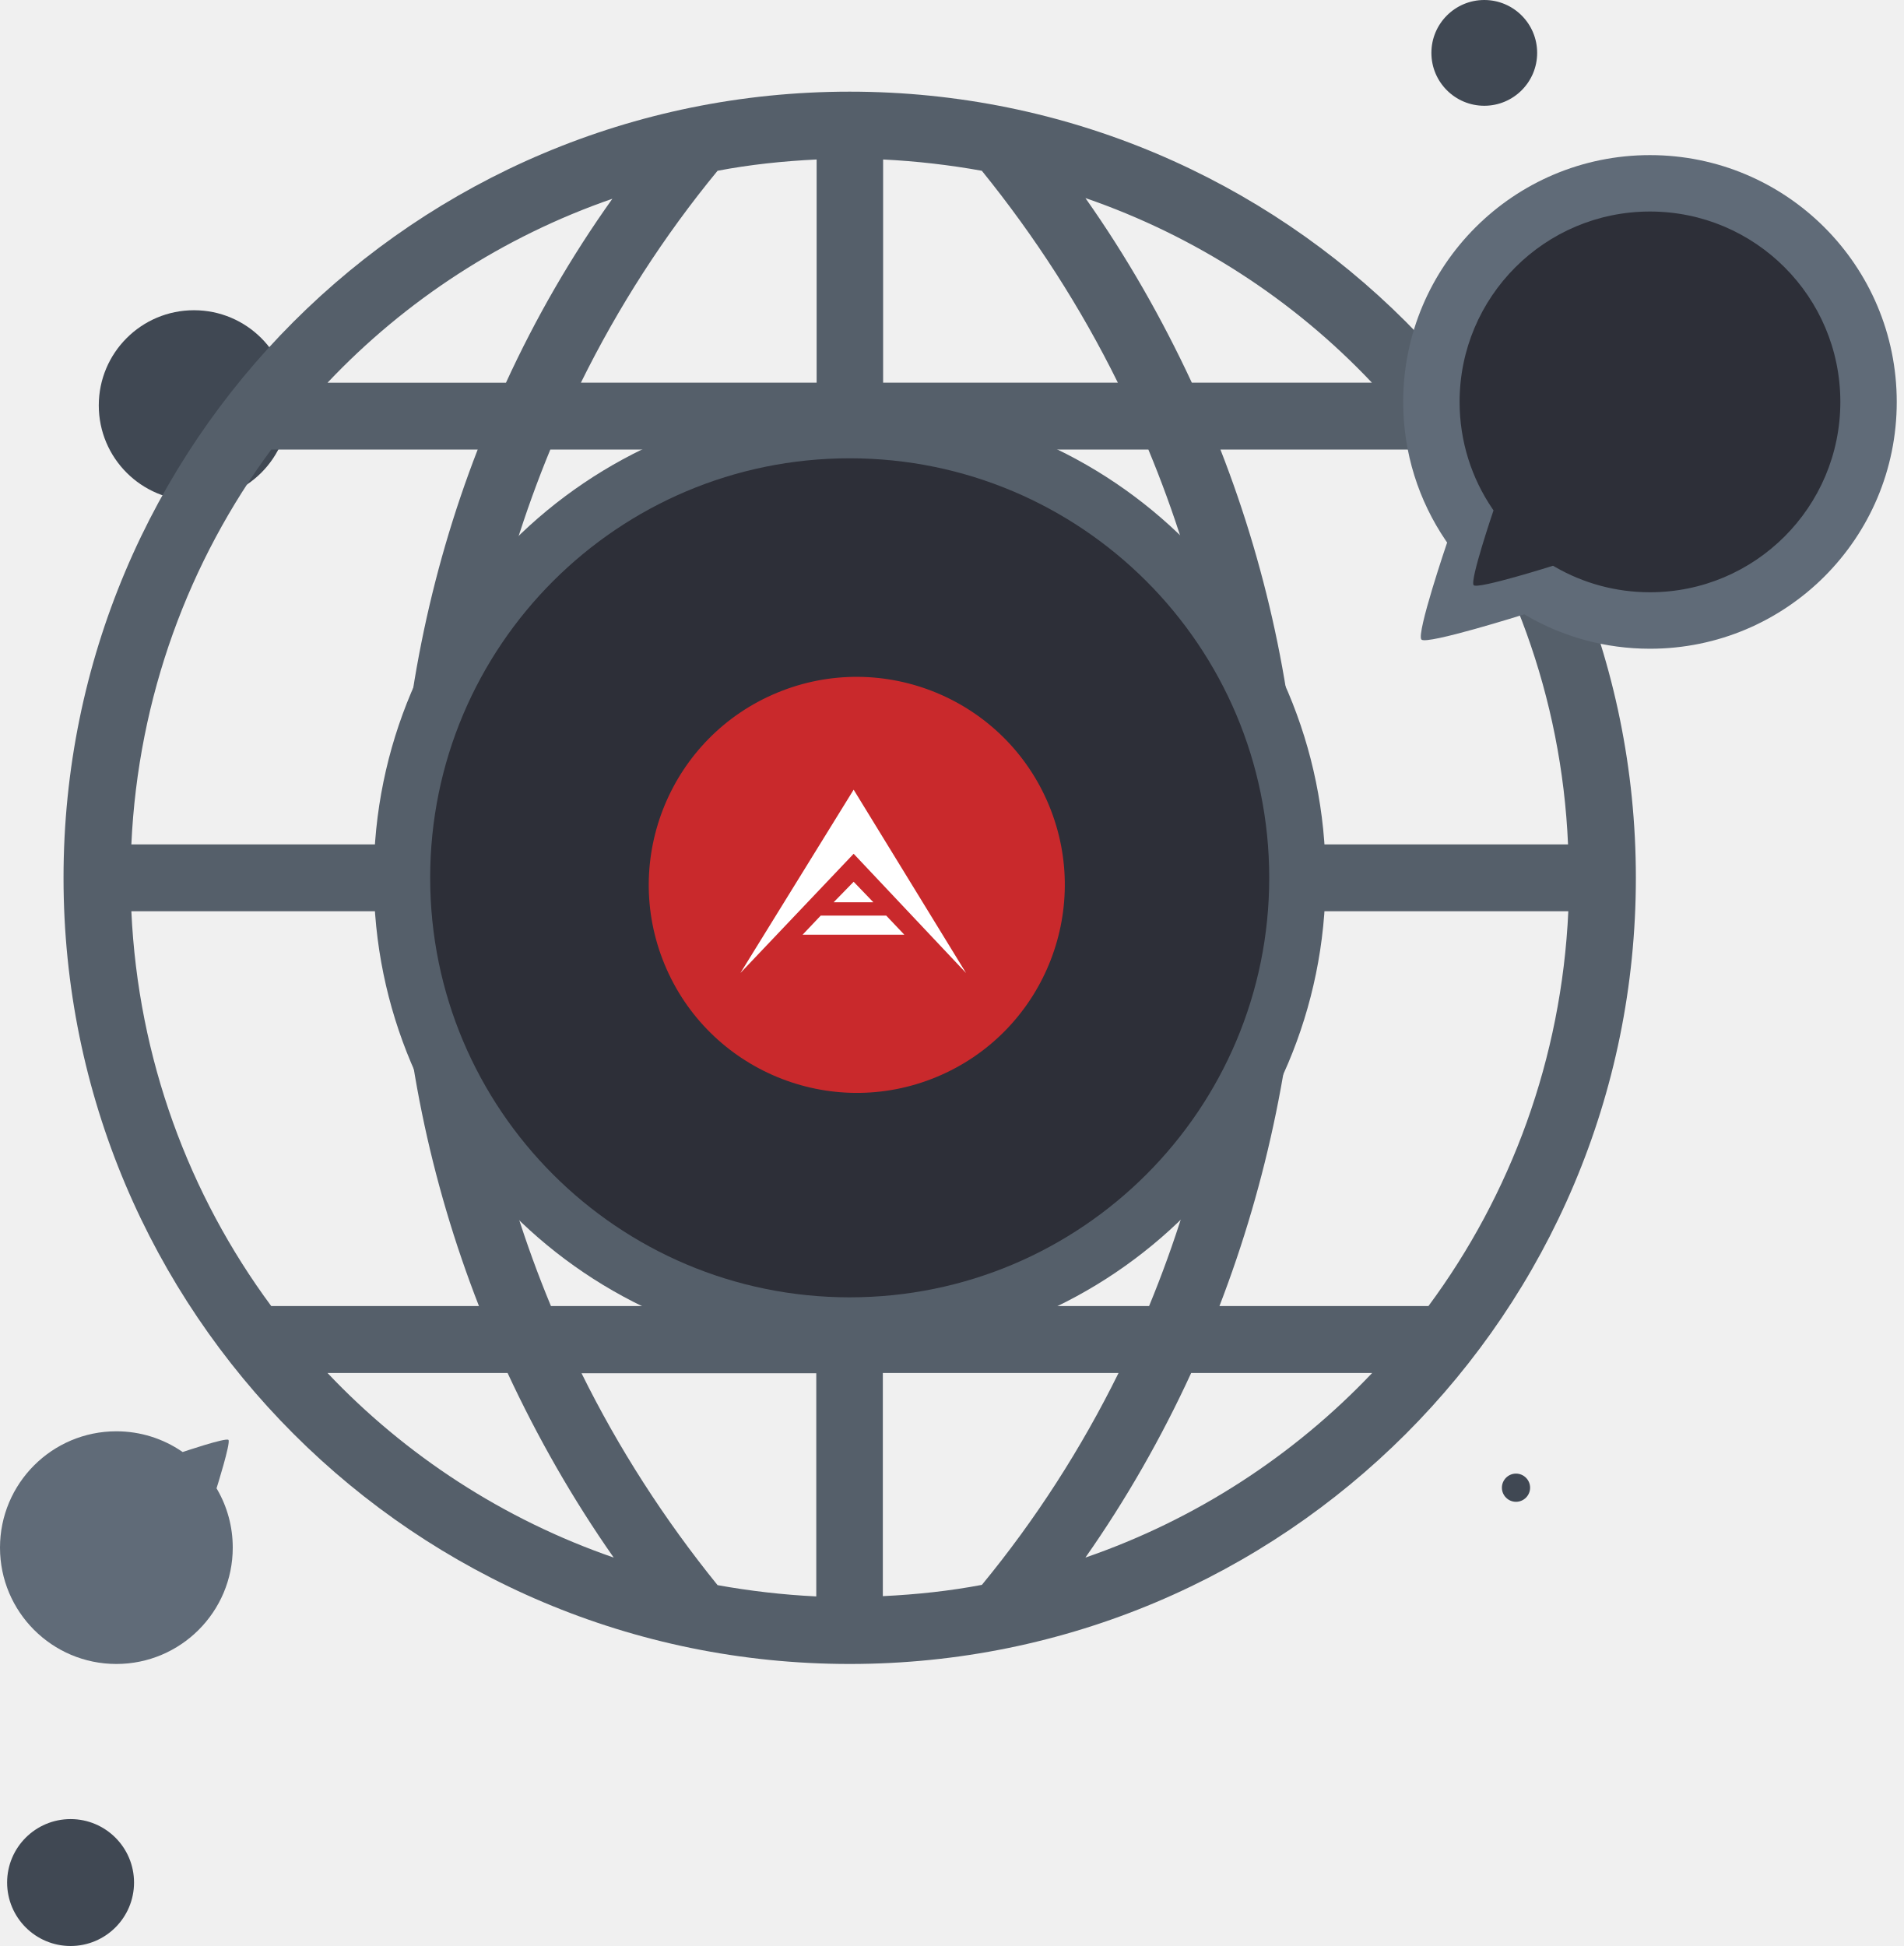
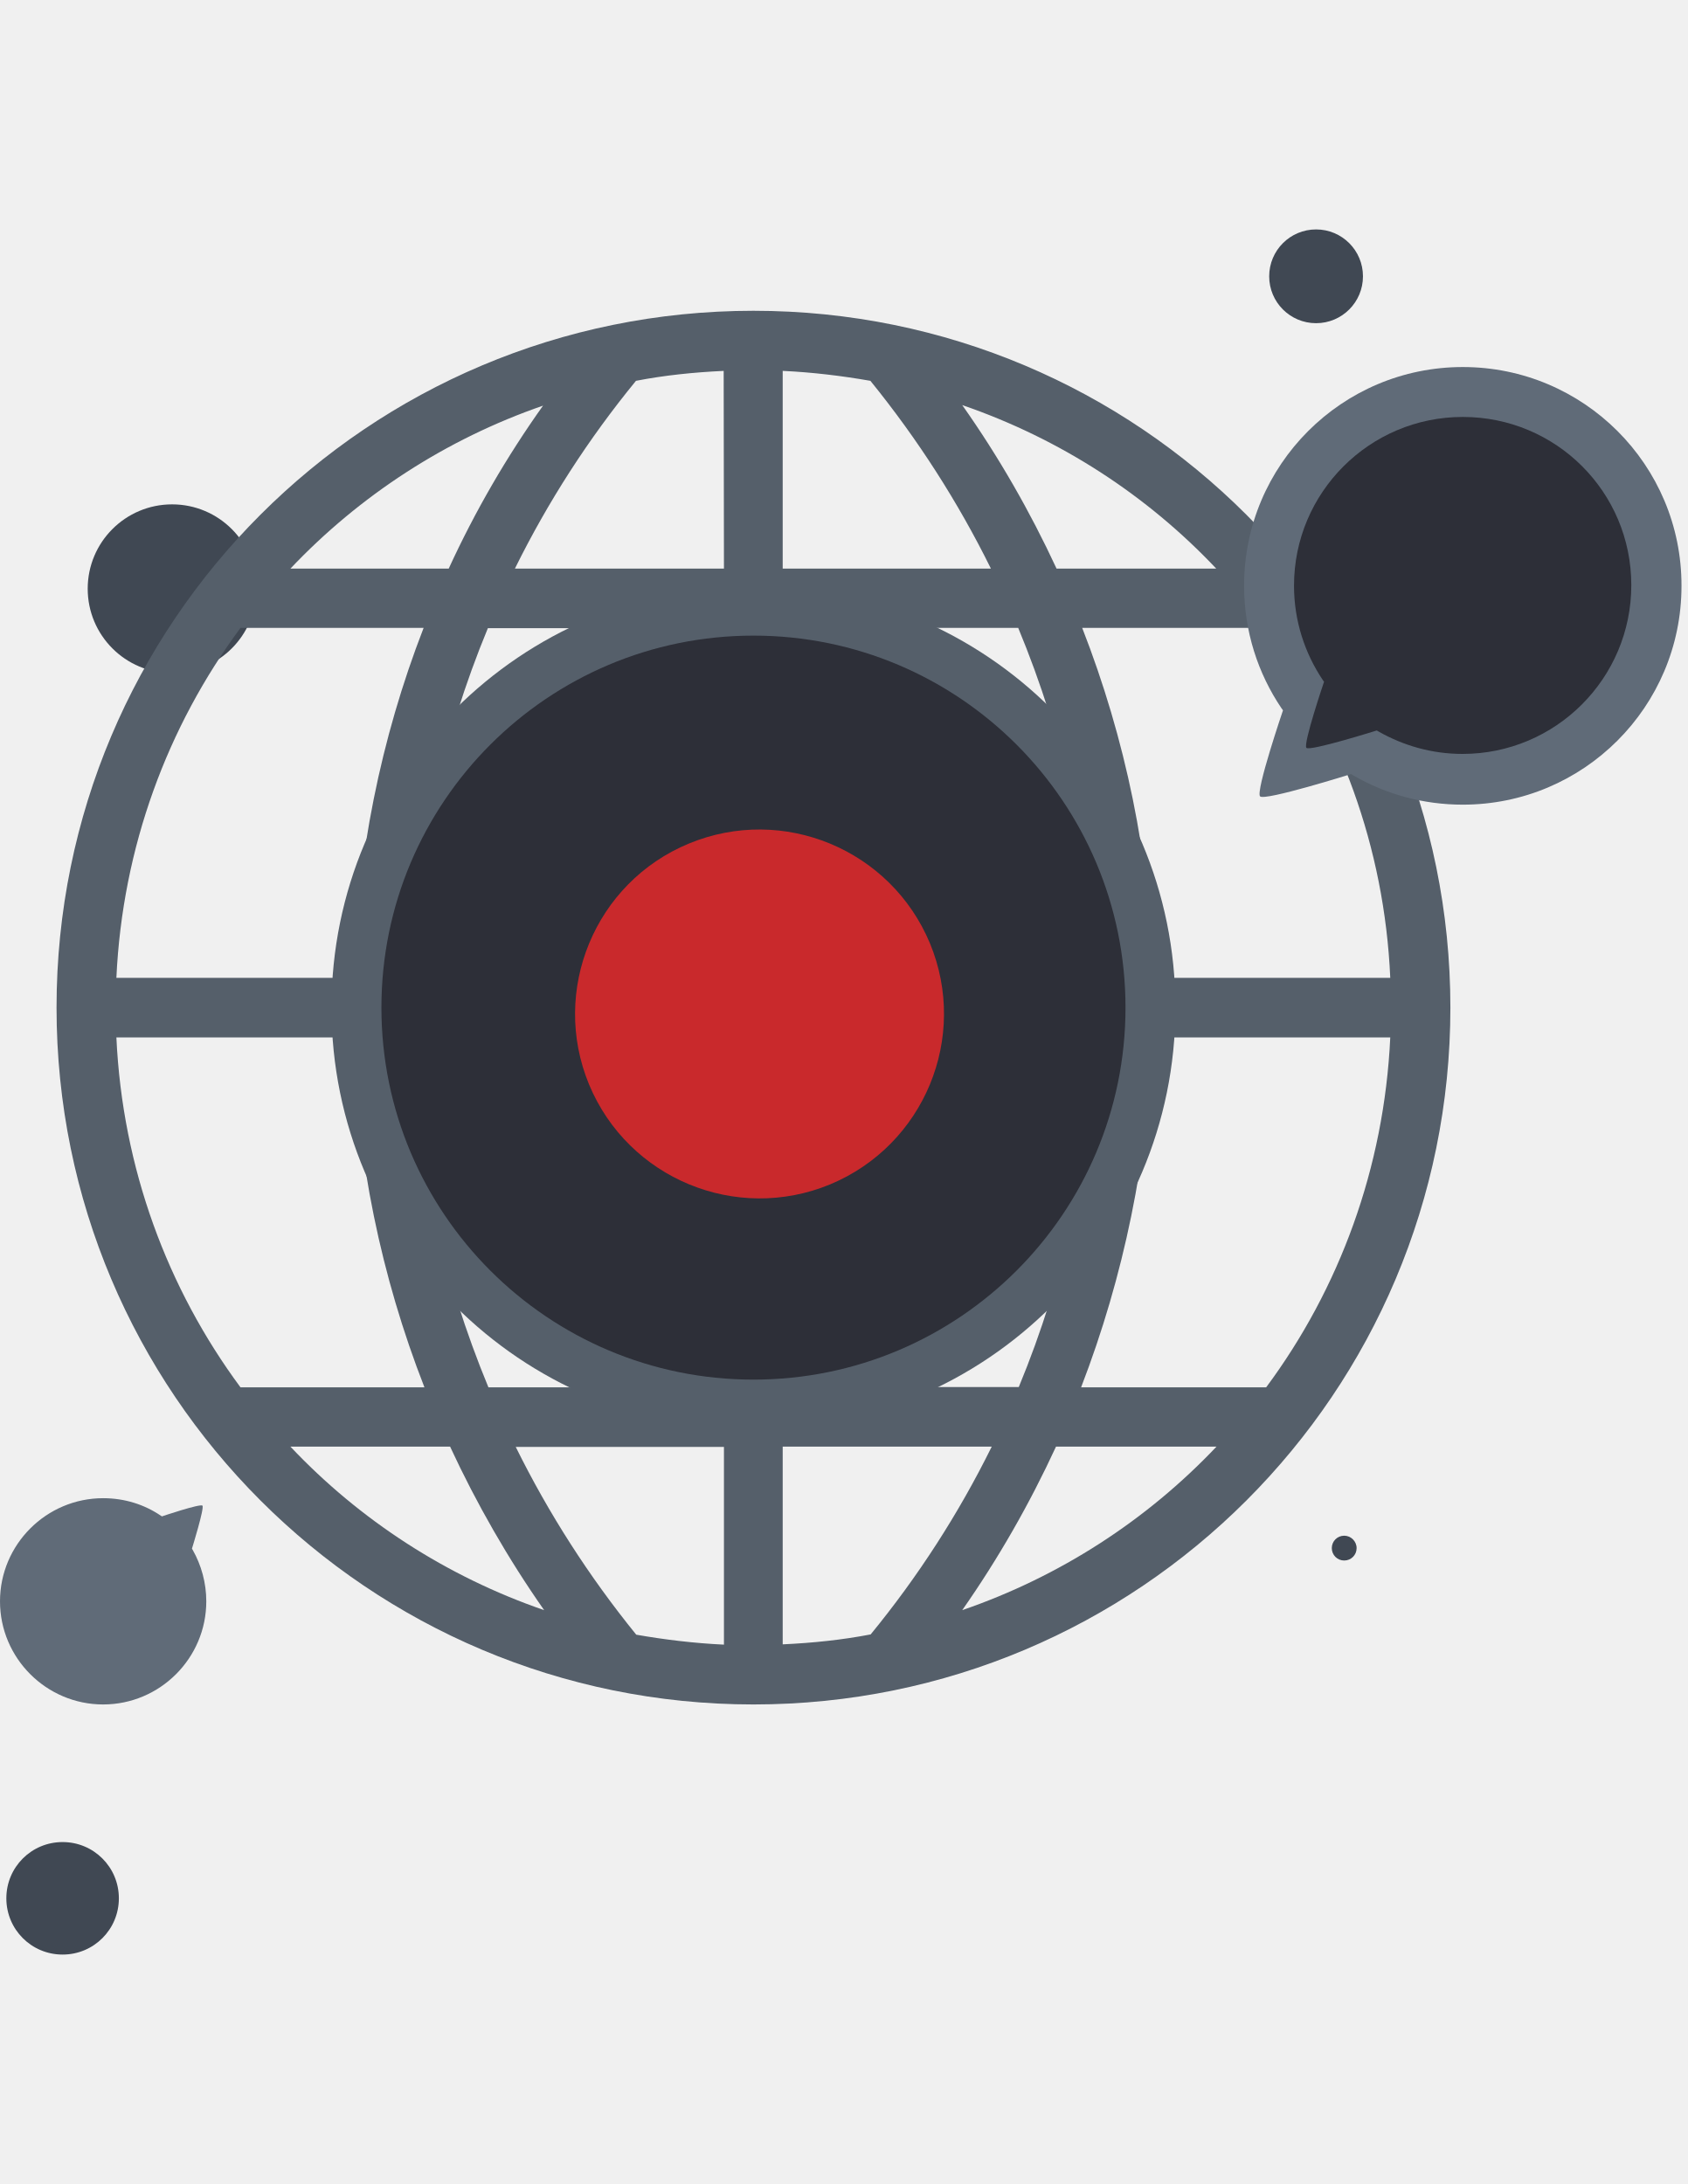
- <svg xmlns="http://www.w3.org/2000/svg" width="100%" height="100%" viewBox="0 0 270 276" version="1.1" xml:space="preserve" style="fill-rule:evenodd;clip-rule:evenodd;stroke-linejoin:round;stroke-miterlimit:1.414;">
-   <path id="Bubbles" d="M218.01,7.5c0,-4.14 -3.36,-7.5 -7.5,-7.5c-4.14,0 -7.5,3.36 -7.5,7.5c0,4.14 3.36,7.5 7.5,7.5c4.14,0 7.5,-3.36 7.5,-7.5Zm-190.5,36.5c-7.46,0 -13.5,6.04 -13.5,13.5c0,7.46 6.04,13.5 13.5,13.5c7.46,0 13.5,-6.04 13.5,-13.5c0,-7.46 -6.04,-13.5 -13.5,-13.5Zm-17.5,214c-4.97,0 -9,4.03 -9,9c0,4.97 4.03,9 9,9c4.97,0 9,-4.03 9,-9c0,-4.97 -4.03,-9 -9,-9Zm205,-49c-1.1,0 -2,0.9 -2,2c0,1.1 0.9,2 2,2c1.1,0 2,-0.9 2,-2c0,-1.1 -0.9,-2 -2,-2Z" style="fill:#404853;fill-rule:nonzero;" />
-   <path id="Globe" d="M120.51,13c-61.66,0 -111.5,49.84 -111.5,111.5c0,61.66 49.84,111.5 111.5,111.5c61.66,0 111.5,-49.84 111.5,-111.5c0,-61.66 -49.84,-111.5 -111.5,-111.5Zm-33.66,15.19c-5.88,8.25 -10.9,16.96 -15.09,26.09l-25.31,0c11.04,-11.68 24.85,-20.71 40.4,-26.09Zm-48.38,35.57l29.28,0c-6.89,17.74 -10.67,36.67 -11.22,56l-37.9,0c0.96,-20.93 8.17,-40.22 19.84,-56Zm0,121.48c-11.67,-15.78 -18.88,-35.07 -19.84,-56l37.9,0c0.55,19.34 4.47,38.26 11.4,56l-29.46,0Zm7.98,9.49l25.54,0c4.24,9.12 9.26,17.92 15.05,26.18c-15.6,-5.39 -29.51,-14.46 -40.59,-26.18Zm69.32,31.69c-4.74,-0.23 -9.44,-0.78 -14,-1.6c-7.57,-9.35 -14.05,-19.43 -19.29,-30.05l33.29,0l0,31.65Zm0,-41.18l-37.63,0c-7.34,-17.69 -11.54,-36.62 -12.13,-56l49.75,0l0,56l0.01,0Zm0,-65.48l-49.76,0c0.59,-19.34 4.74,-38.31 12.04,-56l37.71,0l0,56l0.01,0Zm0.04,-65.49l-33.42,0c5.29,-10.72 11.77,-20.8 19.38,-30.05c4.56,-0.87 9.26,-1.37 14.05,-1.6l0,31.65l-0.01,0Zm86.74,9.49c11.67,15.78 18.93,35.02 19.84,56l-37.9,0c-0.55,-19.34 -4.47,-38.26 -11.4,-56l29.46,0Zm-7.98,-9.49l-25.54,0c-4.24,-9.12 -9.26,-17.92 -15.09,-26.18c15.64,5.39 29.55,14.46 40.63,26.18Zm-69.32,-31.65c4.74,0.23 9.44,0.78 14,1.6c7.57,9.35 14.05,19.43 19.29,30.05l-33.29,0l0,-31.65Zm0,41.14l37.62,0c7.34,17.65 11.54,36.62 12.13,56l-49.75,0l0,-56Zm0,65.48l49.76,0c-0.59,19.34 -4.74,38.31 -12.04,56l-37.71,0l0,-56l-0.01,0Zm-0.04,97.14l0,-31.65l33.43,0c-5.29,10.72 -11.77,20.8 -19.38,30.05c-4.57,0.87 -9.26,1.37 -14.05,1.6Zm28.73,-5.47c5.79,-8.25 10.81,-17.06 15,-26.18l25.67,0c-11.12,11.72 -25.03,20.79 -40.67,26.18Zm19.01,-35.67c6.84,-17.74 10.72,-36.67 11.49,-56l37.99,0c-0.96,20.93 -8.16,40.22 -19.84,56l-29.64,0Z" style="fill:#555f6a;fill-rule:nonzero;" />
-   <circle id="Circle-double-shadow" cx="120.51" cy="124.5" r="67.5" style="fill:#555f6a;" />
-   <circle id="Circle-shadow" cx="120.51" cy="124.5" r="59.5" style="fill:#2d2f38;" />
-   <path id="Circle" d="M110.225,98.246c15.043,-6.231 32.314,0.922 38.545,15.965c6.231,15.042 -0.923,32.314 -15.965,38.545c-15.043,6.231 -32.314,-0.923 -38.545,-15.966c-6.231,-15.042 0.923,-32.314 15.965,-38.544Z" style="fill:#c9292c;" />
-   <path id="ARK" d="M137.01,138l-15.94,-26l-16.06,26l16.06,-16.91l15.94,16.91Zm-18.78,-10.03l5.64,0l-2.8,-2.91l-2.84,2.91Zm-1.83,1.89l-2.57,2.71l14.43,0l-2.57,-2.71l-9.29,0Z" style="fill:#fff;fill-rule:nonzero;" />
-   <path id="Bubble-up-right-shadow" d="M234.01,22c-19.33,0 -35,15.67 -35,35c0,7.28 2.22,14.04 6.02,19.64c0.07,0.1 0.21,0.31 0.21,0.31c0,0 -4.42,12.99 -3.64,13.76c0.78,0.77 14.58,-3.58 14.58,-3.58c0,0 0.28,0.17 0.42,0.25c5.13,2.94 11.07,4.63 17.41,4.63c19.33,0 35,-15.67 35,-35c0,-19.34 -15.67,-35.01 -35,-35.01Z" style="fill:#606b78;fill-rule:nonzero;" />
-   <path id="Bubble-up-right" d="M234.01,30c-14.91,0 -27,12.09 -27,27c0,5.61 1.71,10.83 4.65,15.15c0.05,0.08 0.16,0.24 0.16,0.24c0,0 -3.41,10.01 -2.81,10.61c0.6,0.6 11.25,-2.76 11.25,-2.76c0,0 0.22,0.13 0.33,0.19c3.95,2.27 8.53,3.57 13.42,3.57c14.91,0 27,-12.09 27,-27c0,-14.91 -12.09,-27 -27,-27Z" style="fill:#2d2f38;fill-rule:nonzero;" />
-   <path id="Bubble-down-left" d="M30.83,211.29c-0.04,-0.07 -0.12,-0.2 -0.12,-0.2c0,0 2.05,-6.51 1.69,-6.87c-0.36,-0.36 -6.49,1.72 -6.49,1.72c0,0 -0.1,-0.07 -0.15,-0.1c-2.64,-1.79 -5.83,-2.84 -9.26,-2.84c-9.11,0 -16.5,7.39 -16.5,16.5c0,9.11 7.39,16.5 16.5,16.5c9.11,0 16.51,-7.39 16.51,-16.5c0,-2.99 -0.79,-5.79 -2.18,-8.21Z" style="fill:#606b78;fill-rule:nonzero;" />
+ <svg xmlns="http://www.w3.org/2000/svg" version="1.1" id="Layer_1" x="0px" y="0px" viewBox="0 0 612 792" style="enable-background:new 0 0 612 792;" xml:space="preserve">
+   <style type="text/css">
+ 	.st0{fill:#404853;}
+ 	.st1{fill:#555F6A;}
+ 	.st2{fill-rule:evenodd;clip-rule:evenodd;fill:#555F6A;}
+ 	.st3{fill-rule:evenodd;clip-rule:evenodd;fill:#2D2F38;}
+ 	.st4{fill-rule:evenodd;clip-rule:evenodd;fill:#C9292C;}
+ 	.st5{fill:#606B78;}
+ 	.st6{fill:#2D2F38;}
+ </style>
+   <path id="Bubbles" class="st0" d="M494.2,100.2c0-9.4-7.6-17-17-17s-17,7.6-17,17s7.6,17,17,17S494.2,109.6,494.2,100.2z   M62.4,182.9c-16.9,0-30.6,13.7-30.6,30.6s13.7,30.6,30.6,30.6S93,230.4,93,213.5S79.3,182.9,62.4,182.9z M22.7,668  c-11.3,0-20.4,9.1-20.4,20.4c0,11.3,9.1,20.4,20.4,20.4s20.4-9.1,20.4-20.4C43.1,677.1,34,668,22.7,668z M487.4,556.9  c-2.5,0-4.5,2-4.5,4.5s2,4.5,4.5,4.5s4.5-2,4.5-4.5S489.8,556.9,487.4,556.9z" />
+   <path id="Globe" class="st1" d="M273.2,112.7c-139.8,0-252.7,113-252.7,252.7s113,252.7,252.7,252.7s252.7-113,252.7-252.7  S412.9,112.7,273.2,112.7L273.2,112.7z M196.9,147.1c-13.3,18.7-24.7,38.4-34.2,59.1h-57.4C130.3,179.8,161.6,159.3,196.9,147.1  L196.9,147.1z M87.2,227.7h66.4c-15.6,40.2-24.2,83.1-25.4,126.9H42.2C44.4,307.2,60.7,263.5,87.2,227.7z M87.2,503.1  c-26.5-35.8-42.8-79.5-45-126.9h85.9c1.2,43.8,10.1,86.7,25.8,126.9C154,503.1,87.2,503.1,87.2,503.1z M105.3,524.6h57.9  c9.6,20.7,21,40.6,34.1,59.3C161.9,571.7,130.4,551.2,105.3,524.6z M262.4,596.4c-10.7-0.5-21.4-1.8-31.7-3.6  c-17.2-21.2-31.8-44-43.7-68.1h75.5V596.4L262.4,596.4z M262.4,503.1h-85.3c-16.6-40.1-26.2-83-27.5-126.9h112.8L262.4,503.1  L262.4,503.1z M262.4,354.7H149.6c1.3-43.8,10.7-86.8,27.3-126.9h85.5L262.4,354.7L262.4,354.7L262.4,354.7z M262.5,206.2h-75.8  c12-24.3,26.7-47.1,43.9-68.1c10.3-2,21-3.1,31.8-3.6L262.5,206.2L262.5,206.2z M459.1,227.7c26.5,35.8,42.9,79.4,45,126.9h-85.9  c-1.2-43.8-10.1-86.7-25.8-126.9H459.1L459.1,227.7z M441,206.2h-57.9c-9.6-20.7-21-40.6-34.2-59.3  C384.4,159.1,415.9,179.6,441,206.2z M283.9,134.5c10.7,0.5,21.4,1.8,31.7,3.6c17.2,21.2,31.8,44,43.7,68.1h-75.5V134.5z   M283.9,227.7h85.3c16.6,40,26.2,83,27.5,126.9H283.9V227.7L283.9,227.7z M283.9,376.1h112.8c-1.3,43.8-10.7,86.8-27.3,126.9h-85.5  L283.9,376.1L283.9,376.1L283.9,376.1z M283.8,596.3v-71.7h75.8c-12,24.3-26.7,47.1-43.9,68.1C305.3,594.7,294.7,595.8,283.8,596.3  L283.8,596.3z M348.9,583.9c13.1-18.7,24.5-38.7,34-59.3h58.2C415.9,551.2,384.4,571.7,348.9,583.9L348.9,583.9z M392,503.1  c15.5-40.2,24.3-83.1,26-126.9h86.1c-2.2,47.4-18.5,91.2-45,126.9H392L392,503.1z" />
+   <circle id="Circle-double-shadow" class="st2" cx="273.2" cy="365.4" r="153">
+ </circle>
+   <circle id="Circle-shadow" class="st3" cx="273.2" cy="365.4" r="134.9">
+ </circle>
+   <path id="Circle" class="st4" d="M249.8,305.9c34.1-14.1,73.2,2.1,87.4,36.2c14.1,34.1-2.1,73.2-36.2,87.4  c-34.1,14.1-73.2-2.1-87.4-36.2C199.5,359.2,215.7,320,249.8,305.9L249.8,305.9z" />
+   <path id="Bubble-up-right-shadow" class="st5" d="M530.4,133.1c-43.8,0-79.3,35.5-79.3,79.3  c0,16.5,5,31.8,13.6,44.5c0.2,0.2,0.5,0.7,0.5,0.7s-10,29.4-8.3,31.2c1.8,1.7,33-8.1,33-8.1s0.6,0.4,1,0.6  c11.6,6.7,25.1,10.5,39.5,10.5c43.8,0,79.3-35.5,79.3-79.3C609.8,168.6,574.2,133.1,530.4,133.1L530.4,133.1z" />
+   <path id="Bubble-up-right" class="st6" d="M530.4,151.2c-33.8,0-61.2,27.4-61.2,61.2  c0,12.7,3.9,24.5,10.5,34.3c0.1,0.2,0.4,0.5,0.4,0.5s-7.7,22.7-6.4,24s25.5-6.3,25.5-6.3s0.5,0.3,0.7,0.4c9,5.1,19.3,8.1,30.4,8.1  c33.8,0,61.2-27.4,61.2-61.2S564.2,151.2,530.4,151.2L530.4,151.2z" />
+   <path id="Bubble-down-left" class="st5" d="M69.9,562.1c-0.1-0.2-0.3-0.5-0.3-0.5s4.6-14.8,3.8-15.6  c-0.8-0.8-14.7,3.9-14.7,3.9s-0.2-0.2-0.3-0.2c-6-4.1-13.2-6.4-21-6.4C16.8,543.3,0,560.1,0,580.7s16.8,37.4,37.4,37.4  s37.4-16.8,37.4-37.4C74.8,574,73,567.6,69.9,562.1z" />
</svg>
